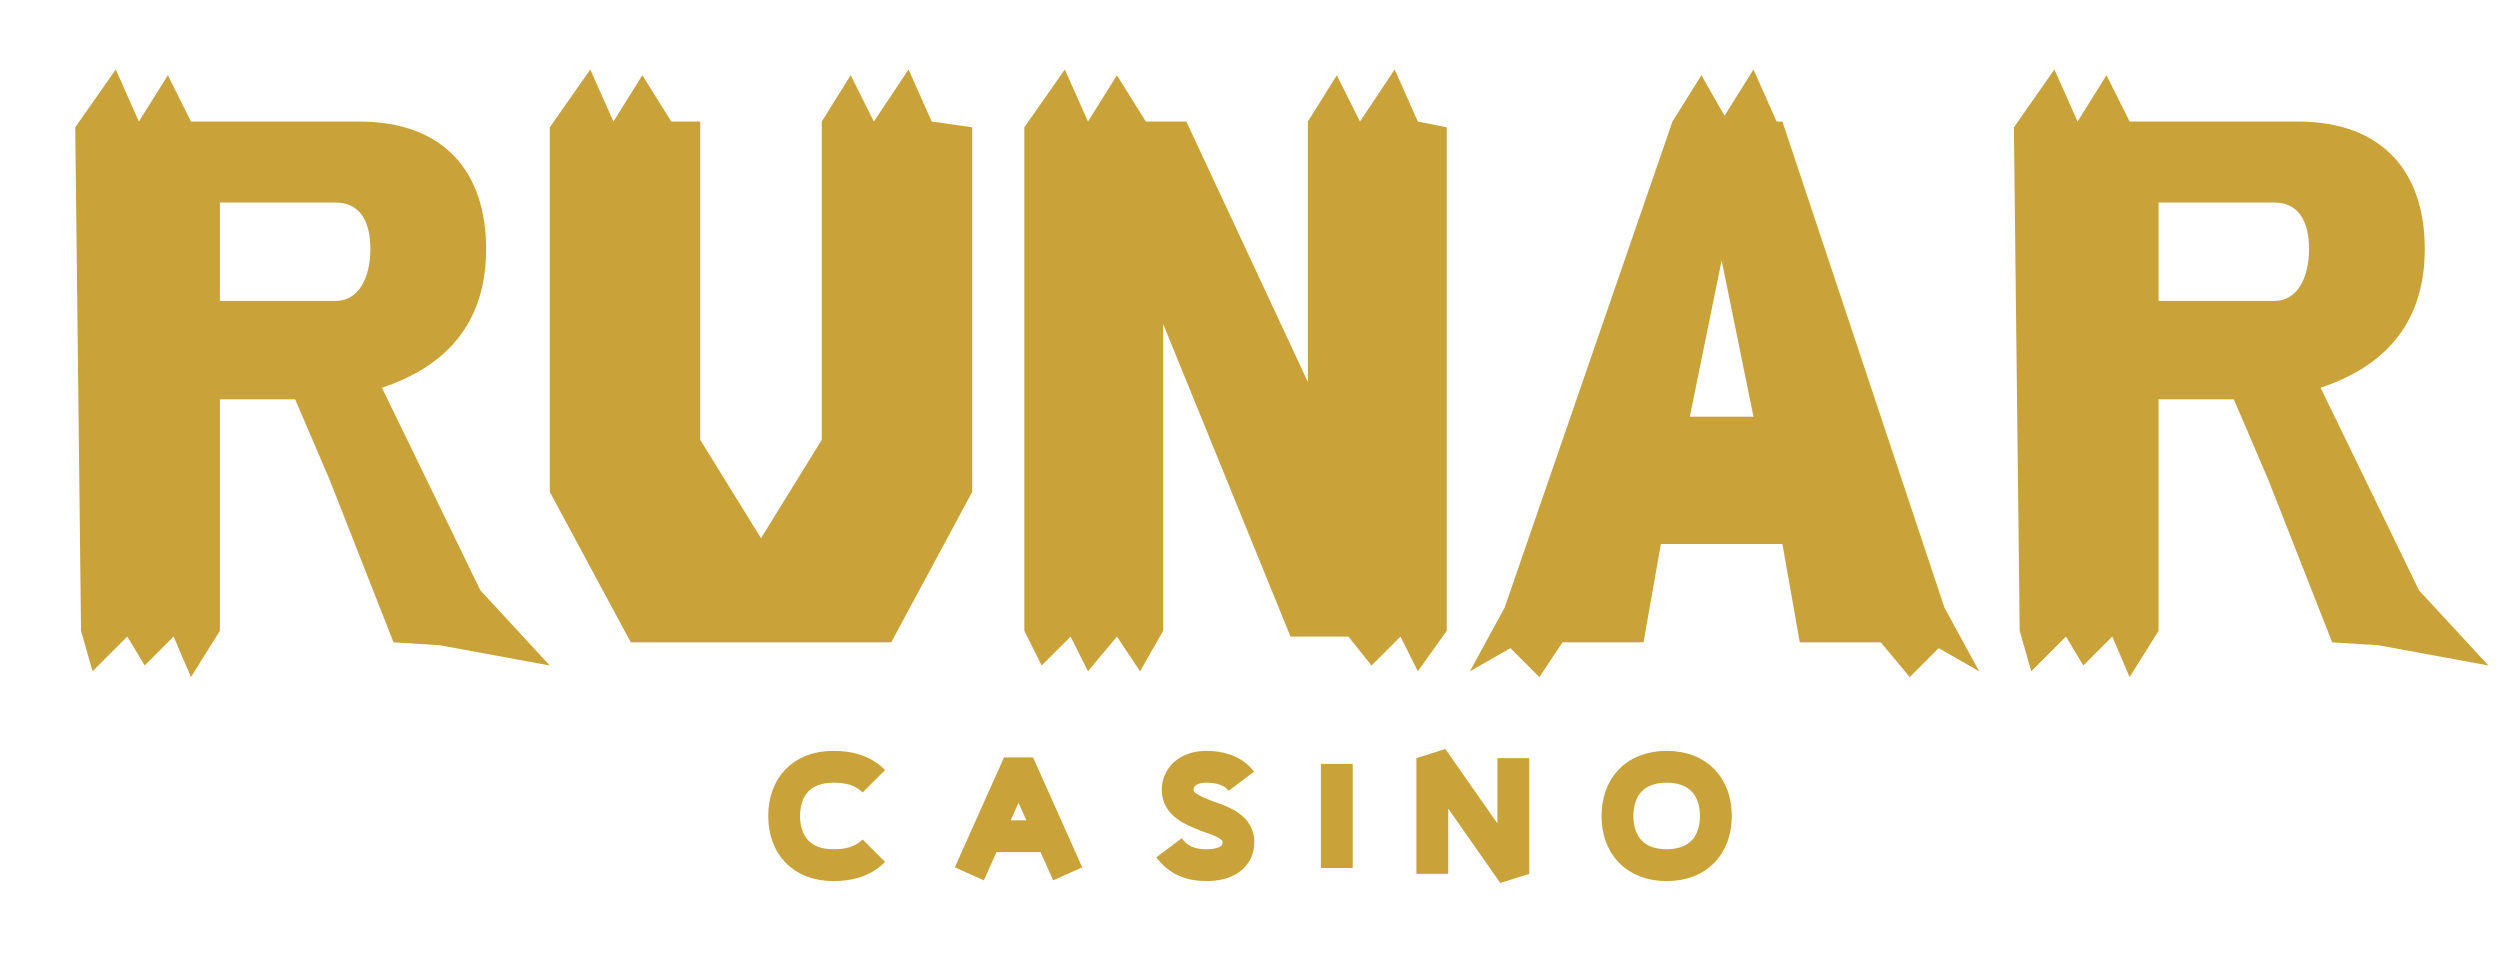
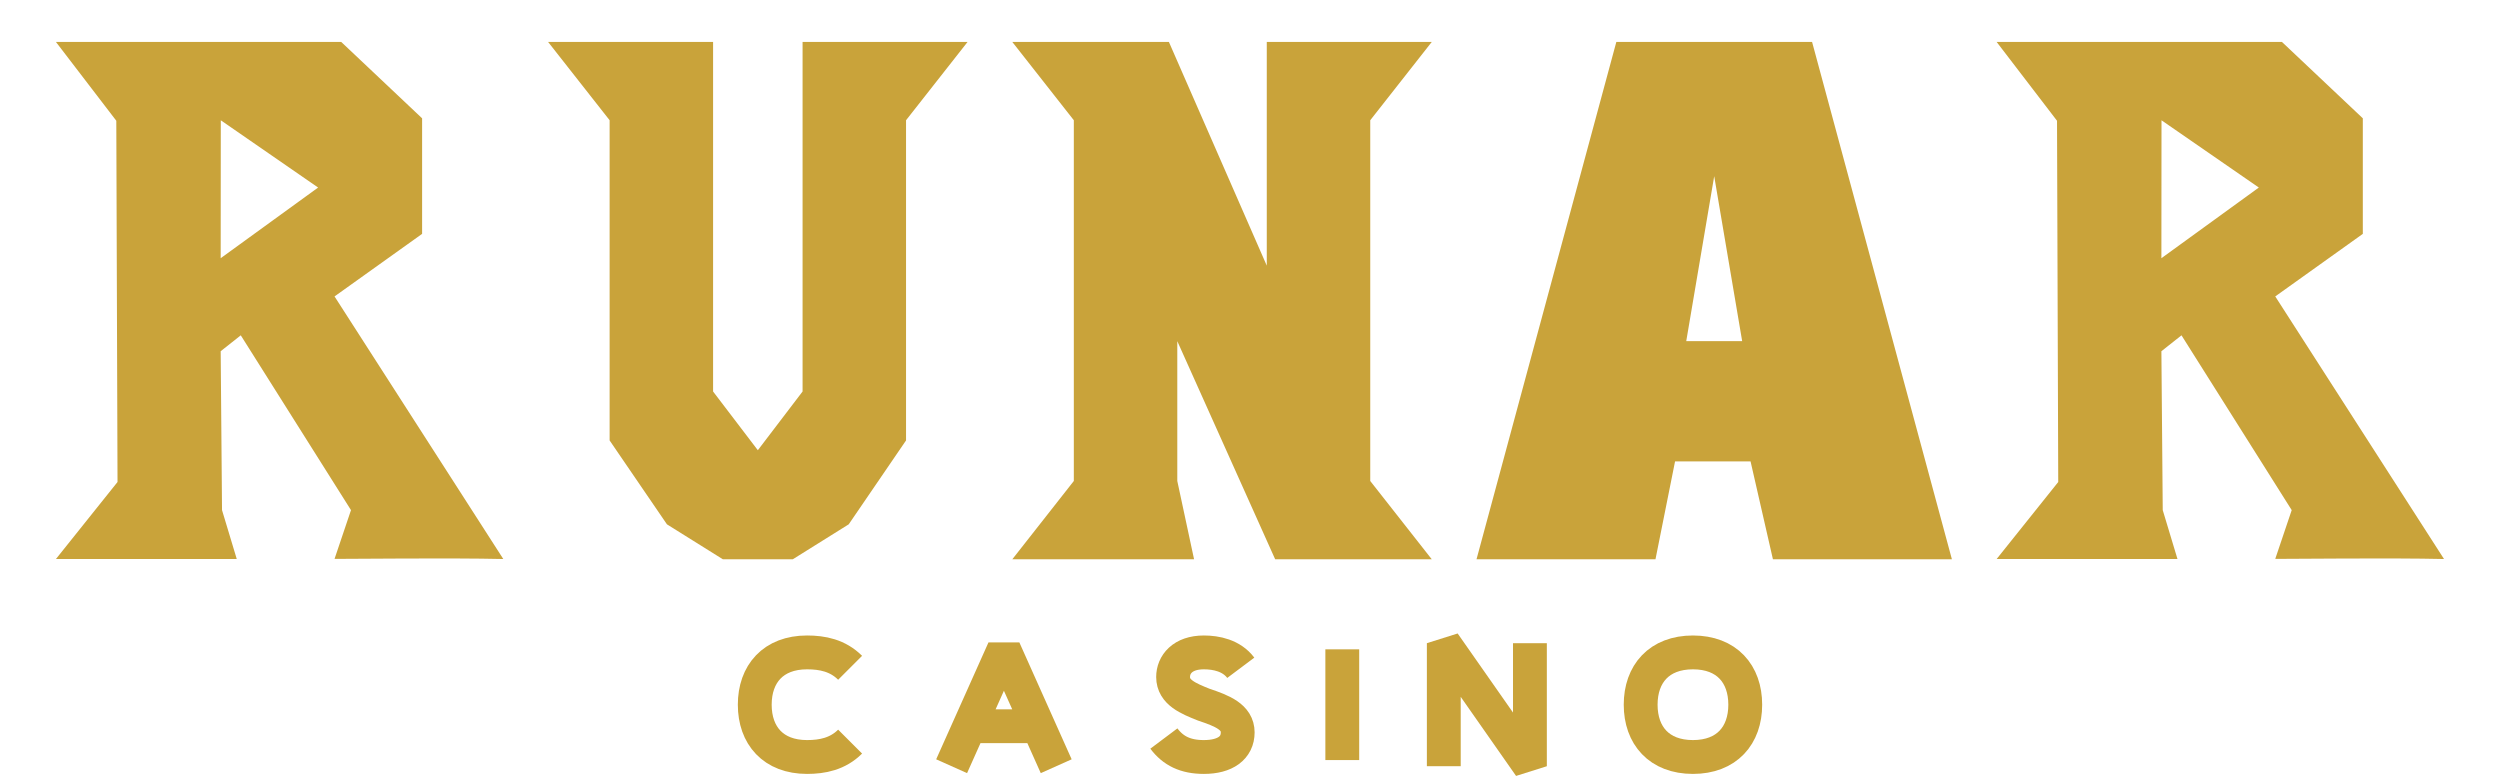
- <svg xmlns="http://www.w3.org/2000/svg" viewBox="-20 -20 864 330" role="img" aria-label="Runar Casino">
+ <svg xmlns="http://www.w3.org/2000/svg" viewBox="-40 -30 1788 560" role="img" aria-label="Runar Casino">
  <g fill="#C9A33A" fill-rule="evenodd">
-     <path transform="translate(0 0)" d="M6 24 L20 4 L28 22 L38 6 L46 22 L104 22 C134 22 148 40 148 66 C148 90 136 106 112 114 L146 184 L170 210 L132 203 L116 202 L94 146 L82 118 L56 118 L56 198 L46 214 L40 200 L30 210 L24 200 L12 212 L8 198 Z M56 50 L96 50 C104 50 108 56 108 66 C108 76 104 84 96 84 L56 84 Z" />
-     <path transform="translate(164 0)" d="M6 24 L20 4 L28 22 L38 6 L48 22 L58 22 L58 132 L79 166 L100 132 L100 22 L110 6 L118 22 L130 4 L138 22 L152 24 L152 150 L124 202 L34 202 L6 150 Z" />
-     <path transform="translate(328 0)" d="M6 24 L20 4 L28 22 L38 6 L48 22 L62 22 L104 112 L104 22 L114 6 L122 22 L134 4 L142 22 L152 24 L152 198 L142 212 L136 200 L126 210 L118 200 L98 200 L54 92 L54 198 L46 212 L38 200 L28 212 L22 200 L12 210 L6 198 Z" />
-     <path transform="translate(492 0)" d="M66 22 L76 6 L84 20 L94 4 L102 22 L104 22 L160 190 L172 212 L158 204 L148 214 L138 202 L110 202 L104 168 L62 168 L56 202 L28 202 L20 214 L10 204 L-4 212 L8 190 Z M72 124 L94 124 L83 70 Z" />
-     <path transform="translate(670 0)" d="M6 24 L20 4 L28 22 L38 6 L46 22 L104 22 C134 22 148 40 148 66 C148 90 136 106 112 114 L146 184 L170 210 L132 203 L116 202 L94 146 L82 118 L56 118 L56 198 L46 214 L40 200 L30 210 L24 200 L12 212 L8 198 Z M56 50 L96 50 C104 50 108 56 108 66 C108 76 104 84 96 84 L56 84 Z" />
+     <path transform="translate(0 0)" d="M0 0 L204.05 0 L261.89 54.62 L261.89 137.26 L199.26 182 L319.96 369.81 C280.51 368.91 214.75 369.77 199.26 369.72 L211.03 334.84 L132.2 209.82 L117.83 221.19 L118.79 334.84 L129.33 369.81 L0 369.81 L44.05 314.73 L43.18 56.37 L0 0 Z M117.91 56.03 L117.83 154.67 L187.51 104.13 L117.91 56.03 Z" />
+     <path transform="translate(352 0)" d="M0 0 L118 0 L118 250 L150 292 L182 250 L182 0 L300 0 L256 56 L256 285 L215 345 L175 370 L125 370 L85 345 L44 285 L44 56 Z" />
+     <path transform="translate(684 0)" d="M0 0 L112 0 L182 160 L182 0 L300 0 L256 56 L256 314 L300 370 L188 370 L118 214 L118 314 L130 370 L0 370 L44 314 L44 56 Z" />
+     <path transform="translate(1016 0)" d="M100 0 L240 0 L340 370 L212 370 L196 300 L142 300 L128 370 L0 370 Z M150 214 L190 214 L170 96 Z" />
+     <path transform="translate(1388 0)" d="M0 0 L204.05 0 L261.89 54.62 L261.89 137.26 L199.26 182 L319.96 369.81 C280.51 368.91 214.75 369.77 199.26 369.72 L211.03 334.84 L132.2 209.82 L117.83 221.19 L118.79 334.84 L129.33 369.81 L0 369.81 L44.05 314.73 L43.18 56.37 L0 0 Z M117.91 56.03 L117.83 154.67 L187.51 104.13 L117.91 56.03 Z" />
  </g>
-   <g fill="none" stroke="#C9A33A" stroke-width="11" stroke-linejoin="bevel">
-     <path transform="translate(248.0 242)" d="M34 8 C30 4 25 3 20 3 C9 3 3 10 3 20 C3 30 9 37 20 37 C25 37 30 36 34 32" />
-     <path transform="translate(312.0 242)" d="M3 40 L20 2 L37 40 M9 27 L31 27" />
-     <path transform="translate(382.0 242)" d="M27 8 C24 4 19 3 15 3 C8 3 5 7 5 11 C5 16 10 18 15 20 C21 22 26 24 26 29 C26 34 22 37 15 37 C9 37 5 35 2 31" />
-     <path transform="translate(442.0 242)" d="M0 2 L0 38" />
-     <path transform="translate(472.0 242)" d="M3 40 L3 0 L31 40 L31 0" />
-     <path transform="translate(536.0 242)" d="M20 3 C9 3 3 10 3 20 C3 30 9 37 20 37 C31 37 37 30 37 20 C37 10 31 3 20 3 Z" />
+   <g transform="translate(493.2 430) scale(2.2)" fill="none" stroke="#C9A33A" stroke-width="11" stroke-linejoin="bevel">
+     <path transform="translate(0 0)" d="M34 8 C30 4 25 3 20 3 C9 3 3 10 3 20 C3 30 9 37 20 37 C25 37 30 36 34 32" />
+     <path transform="translate(64 0)" d="M3 40 L20 2 L37 40 M9 27 L31 27" />
+     <path transform="translate(134 0)" d="M27 8 C24 4 19 3 15 3 C8 3 5 7 5 11 C5 16 10 18 15 20 C21 22 26 24 26 29 C26 34 22 37 15 37 C9 37 5 35 2 31" />
+     <path transform="translate(194 0)" d="M0 2 L0 38" />
+     <path transform="translate(224 0)" d="M3 40 L3 0 L31 40 L31 0" />
+     <path transform="translate(288 0)" d="M20 3 C9 3 3 10 3 20 C3 30 9 37 20 37 C31 37 37 30 37 20 C37 10 31 3 20 3 Z" />
  </g>
</svg>
